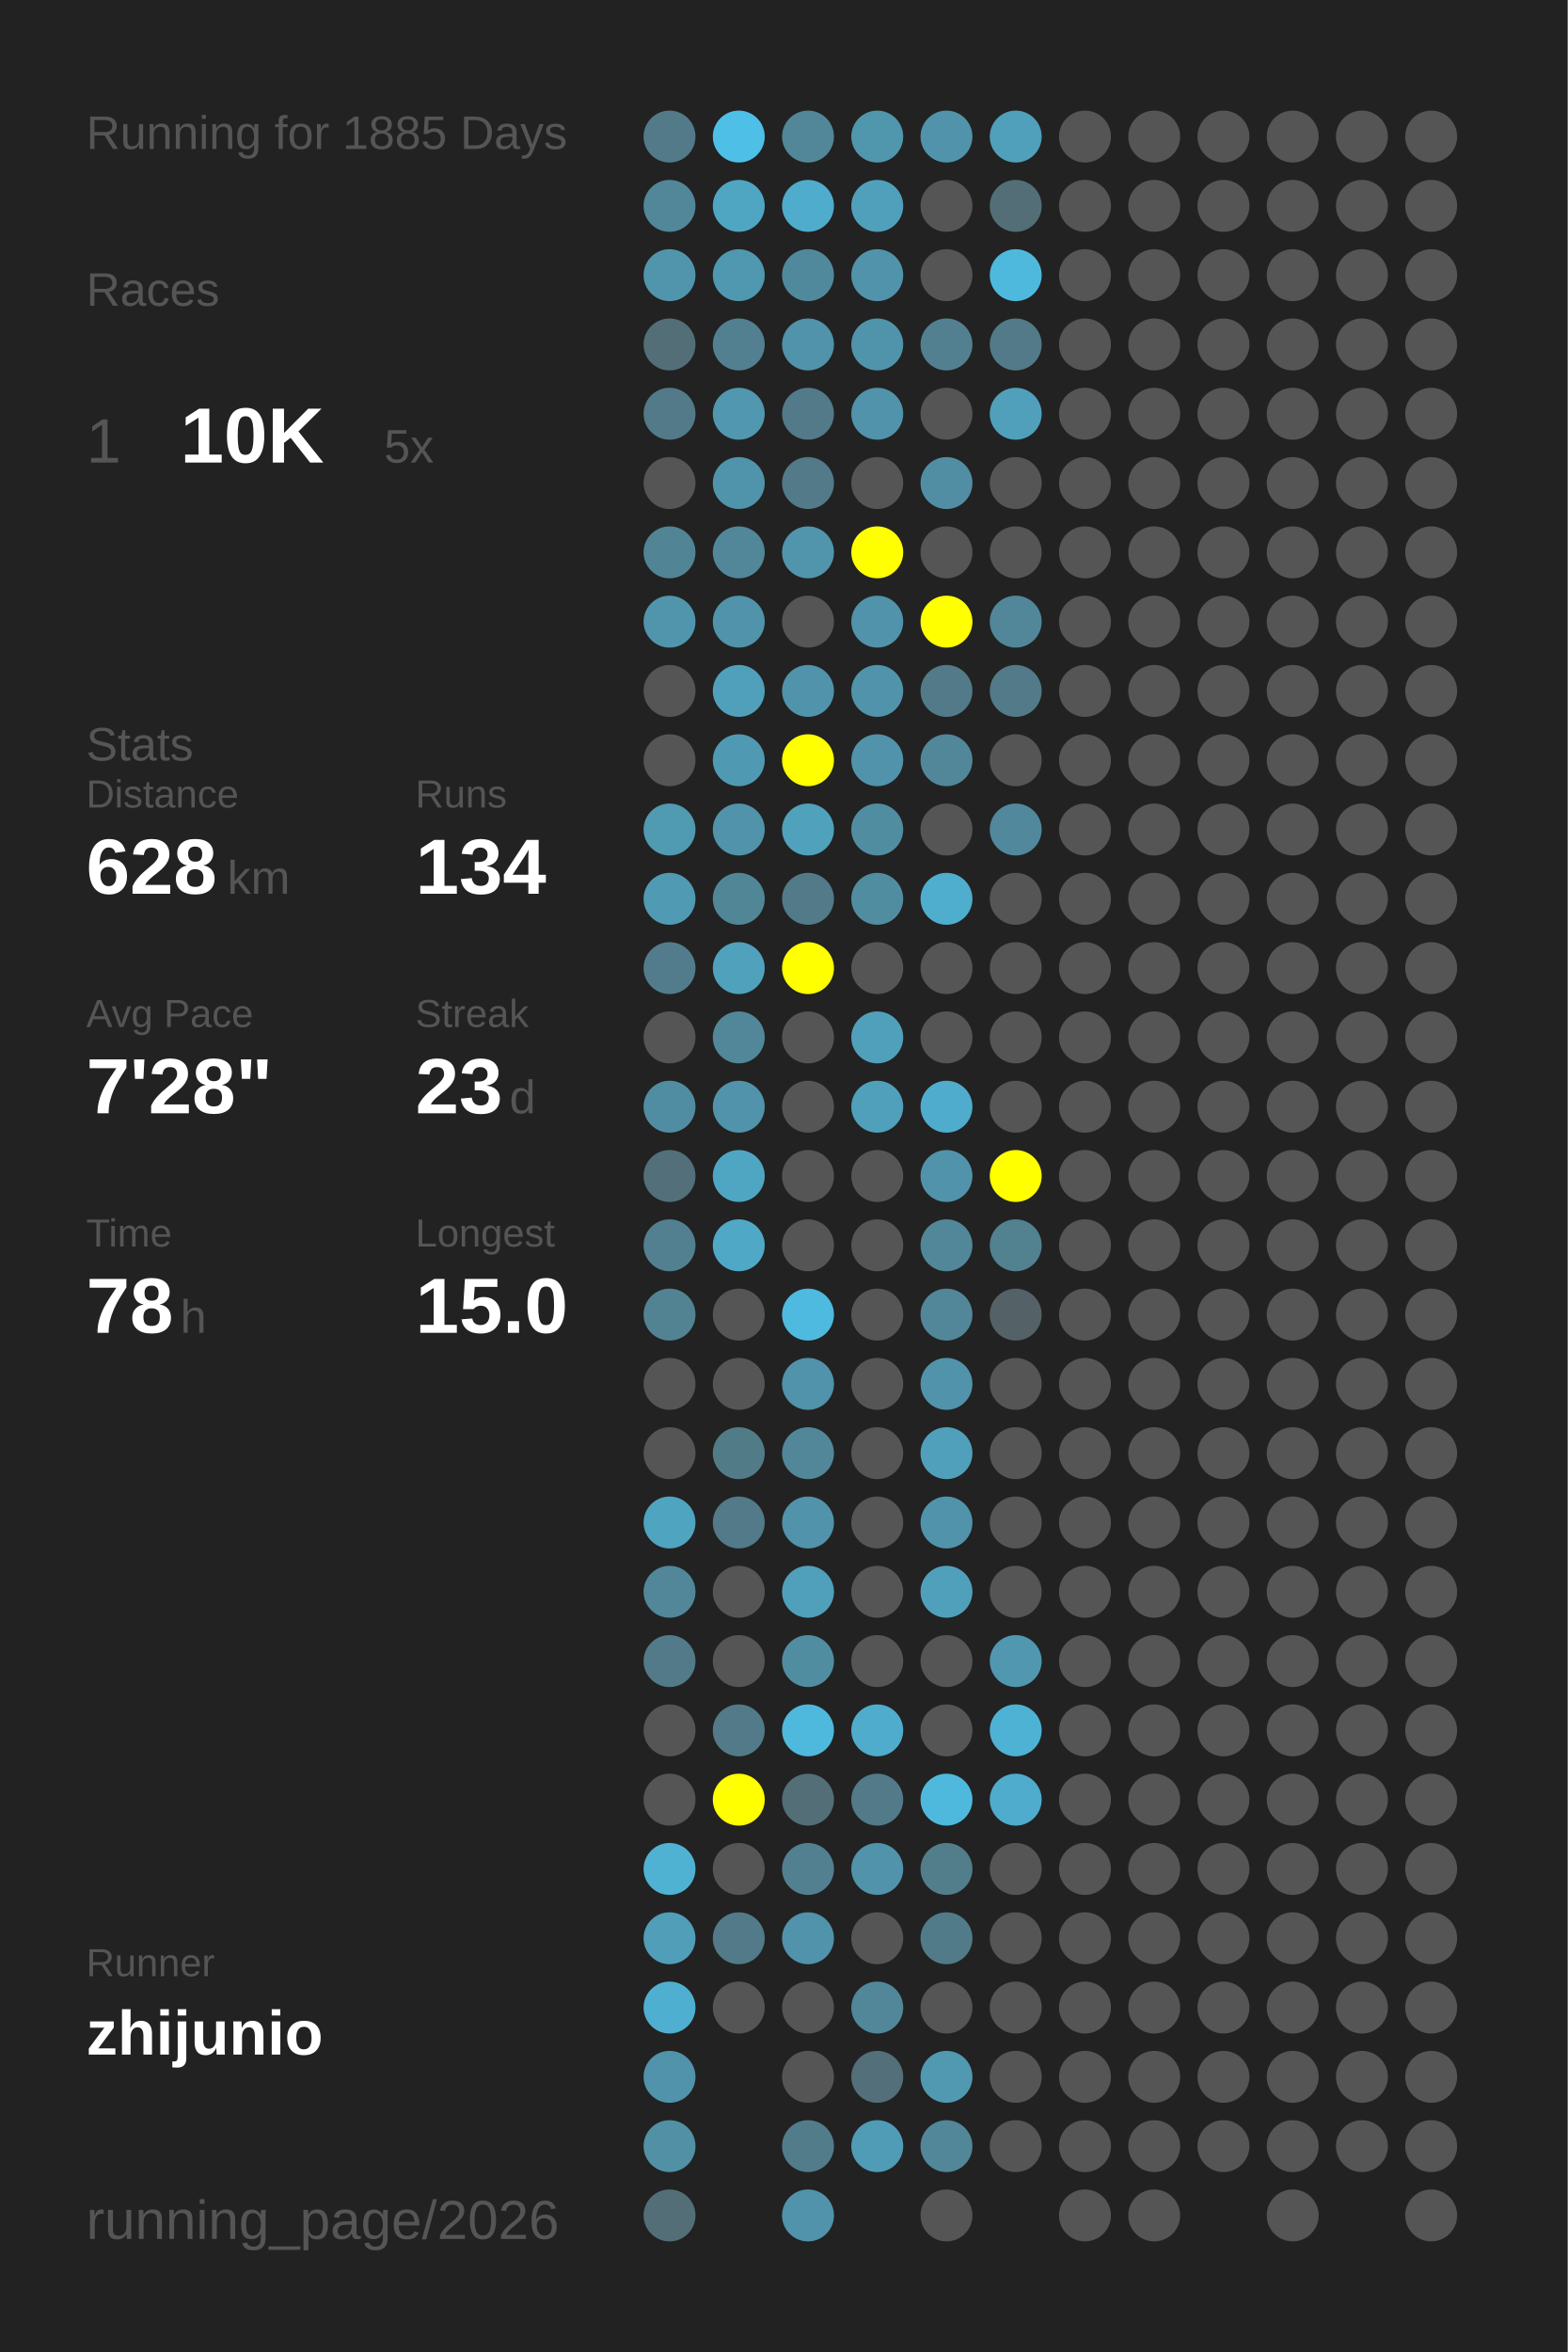
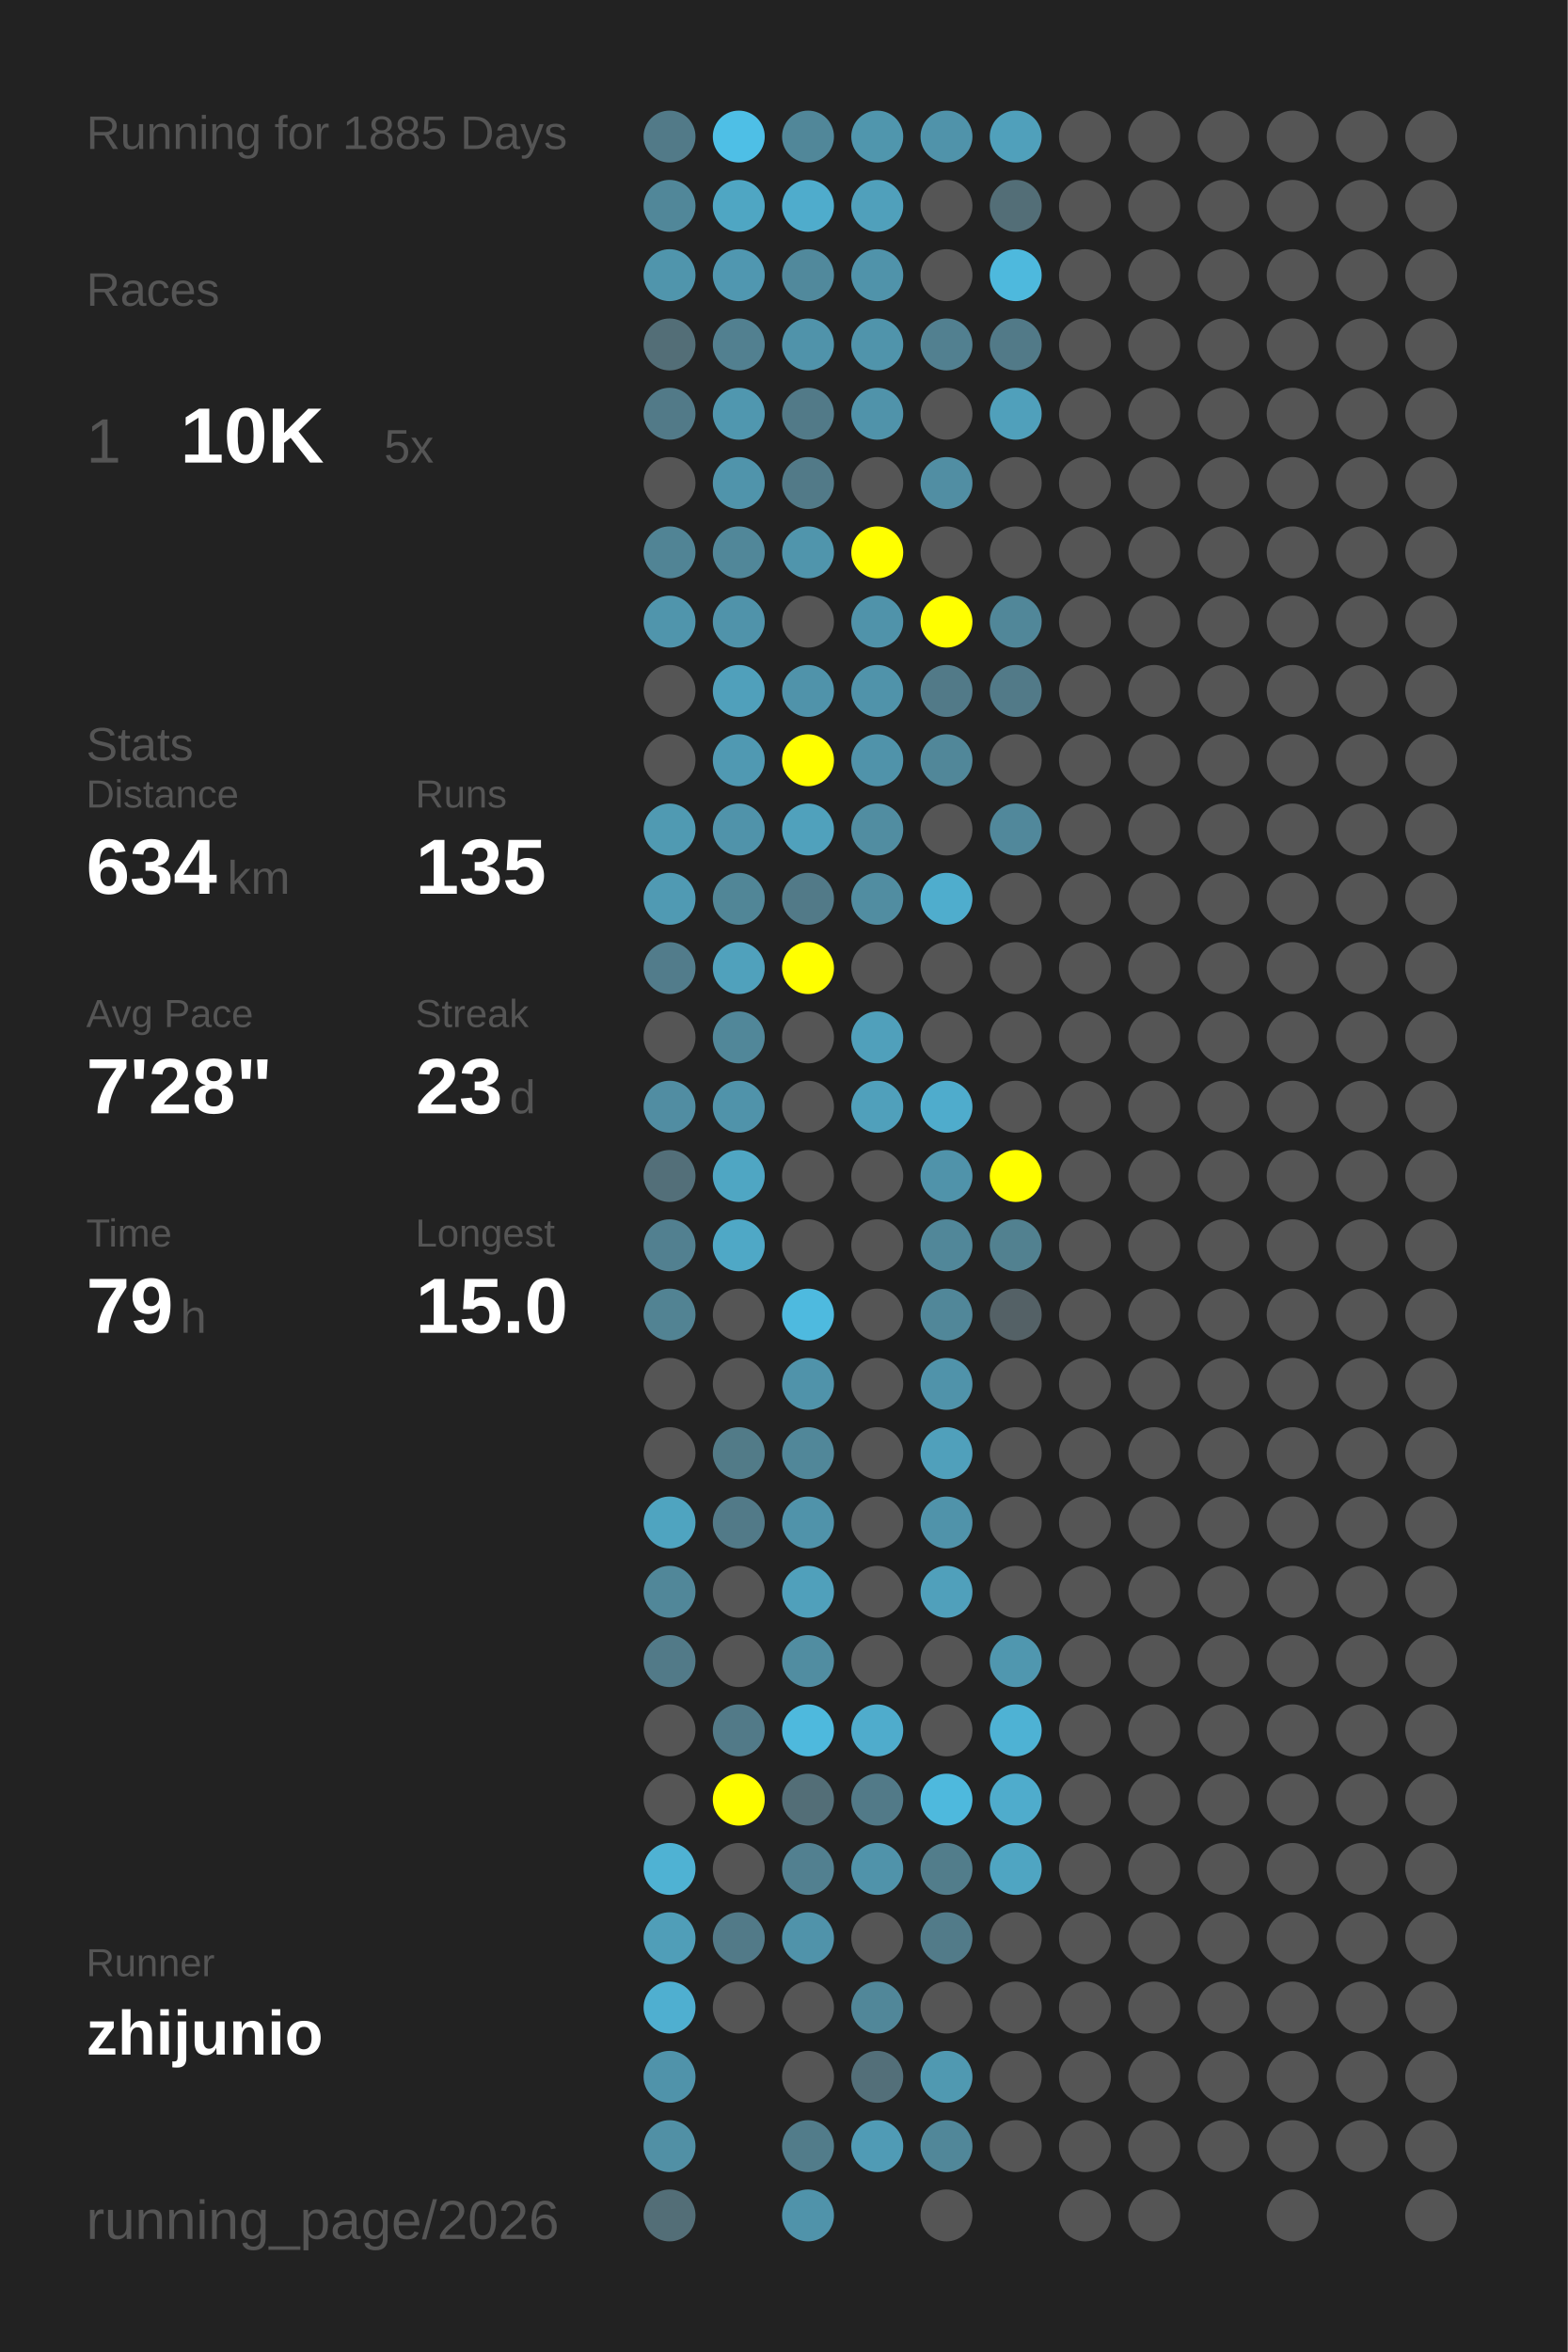
<svg xmlns="http://www.w3.org/2000/svg" baseProfile="full" height="300mm" version="1.1" viewBox="0,0,200,300" width="200mm">
  <defs />
  <rect fill="#222222" height="300" width="200" x="0" y="0" />
  <text fill="#555555" style="font-size:6px; font-family:Arial;" x="11" y="19">Running for 1885 Days</text>
  <text fill="#555555" style="font-size:6px; font-family:Arial;" x="11" y="39">Races</text>
  <text fill="#555555" style="font-size:8px; font-family:Arial;" x="11" y="59">1</text>
  <text fill="#FFFFFF" style="font-size:10px; font-family:Arial; font-weight:bold;" x="23" y="59">10K</text>
  <text fill="#555555" style="font-size:6px; font-family:Arial;" x="49" y="59">5x</text>
  <text fill="#555555" style="font-size:6px; font-family:Arial;" x="11" y="97">Stats</text>
  <text fill="#555555" style="font-size:5px; font-family:Arial;" x="11" y="103">Distance</text>
-   <text fill="#FFFFFF" style="font-size:10px; font-family:Arial; font-weight:bold;" x="11" y="114">628</text>
+   <text fill="#FFFFFF" style="font-size:10px; font-family:Arial; font-weight:bold;" x="11" y="114">634</text>
  <text fill="#555555" style="font-size:6px; font-family:Arial;" x="29" y="114">km</text>
  <text fill="#555555" style="font-size:5px; font-family:Arial;" x="53" y="103">Runs</text>
-   <text fill="#FFFFFF" style="font-size:10px; font-family:Arial; font-weight:bold;" x="53" y="114">134</text>
+   <text fill="#FFFFFF" style="font-size:10px; font-family:Arial; font-weight:bold;" x="53" y="114">135</text>
  <text fill="#555555" style="font-size:5px; font-family:Arial;" x="11" y="131">Avg Pace</text>
  <text fill="#FFFFFF" style="font-size:10px; font-family:Arial; font-weight:bold;" x="11" y="142">7'28"</text>
  <text fill="#555555" style="font-size:5px; font-family:Arial;" x="53" y="131">Streak</text>
  <text fill="#FFFFFF" style="font-size:10px; font-family:Arial; font-weight:bold;" x="53" y="142">23</text>
  <text fill="#555555" style="font-size:6px; font-family:Arial;" x="65" y="142">d</text>
  <text fill="#555555" style="font-size:5px; font-family:Arial;" x="11" y="159">Time</text>
-   <text fill="#FFFFFF" style="font-size:10px; font-family:Arial; font-weight:bold;" x="11" y="170">78</text>
+   <text fill="#FFFFFF" style="font-size:10px; font-family:Arial; font-weight:bold;" x="11" y="170">79</text>
  <text fill="#555555" style="font-size:6px; font-family:Arial;" x="23" y="170">h</text>
  <text fill="#555555" style="font-size:5px; font-family:Arial;" x="53" y="159">Longest</text>
  <text fill="#FFFFFF" style="font-size:10px; font-family:Arial; font-weight:bold;" x="53" y="170">15.0</text>
  <text fill="#555555" style="font-size:5px; font-family:Arial;" x="11" y="252.065">Runner</text>
  <text fill="#FFFFFF" style="font-size:8px; font-family:Arial; font-weight:bold;" x="11" y="262.065">zhijunio</text>
  <text fill="#555555" style="font-size:7px; font-family:Arial;" x="11" y="285.581">running_page/2026</text>
  <circle cx="85.417" cy="17.419" fill="#527a88" r="3.312" />
  <circle cx="85.417" cy="26.258" fill="#518799" r="3.312" />
  <circle cx="85.417" cy="35.097" fill="#5095ac" r="3.312" />
  <circle cx="85.417" cy="43.935" fill="#536e77" r="3.312" />
  <circle cx="85.417" cy="52.774" fill="#527a88" r="3.312" />
  <circle cx="85.417" cy="61.613" fill="#555555" r="3.312" />
  <circle cx="85.417" cy="70.452" fill="#518495" r="3.312" />
  <circle cx="85.417" cy="79.29" fill="#5095ac" r="3.312" />
  <circle cx="85.417" cy="88.129" fill="#555555" r="3.312" />
  <circle cx="85.417" cy="96.968" fill="#555555" r="3.312" />
  <circle cx="85.417" cy="105.806" fill="#509ab2" r="3.312" />
  <circle cx="85.417" cy="114.645" fill="#509ab3" r="3.312" />
  <circle cx="85.417" cy="123.484" fill="#527c8b" r="3.312" />
  <circle cx="85.417" cy="132.323" fill="#555555" r="3.312" />
  <circle cx="85.417" cy="141.161" fill="#518da2" r="3.312" />
  <circle cx="85.417" cy="150" fill="#536f79" r="3.312" />
  <circle cx="85.417" cy="158.839" fill="#528090" r="3.312" />
  <circle cx="85.417" cy="167.677" fill="#528393" r="3.312" />
  <circle cx="85.417" cy="176.516" fill="#555555" r="3.312" />
  <circle cx="85.417" cy="185.355" fill="#555555" r="3.312" />
  <circle cx="85.417" cy="194.194" fill="#4fa4c0" r="3.312" />
  <circle cx="85.417" cy="203.032" fill="#518799" r="3.312" />
  <circle cx="85.417" cy="211.871" fill="#527a88" r="3.312" />
  <circle cx="85.417" cy="220.71" fill="#555555" r="3.312" />
  <circle cx="85.417" cy="229.548" fill="#555555" r="3.312" />
  <circle cx="85.417" cy="238.387" fill="#4fb2d3" r="3.312" />
  <circle cx="85.417" cy="247.226" fill="#509eb8" r="3.312" />
  <circle cx="85.417" cy="256.065" fill="#4fafd0" r="3.312" />
  <circle cx="85.417" cy="264.903" fill="#5093aa" r="3.312" />
  <circle cx="85.417" cy="273.742" fill="#5190a5" r="3.312" />
  <circle cx="85.417" cy="282.581" fill="#536e77" r="3.312" />
  <circle cx="94.25" cy="17.419" fill="#4ebfe6" r="3.312" />
  <circle cx="94.25" cy="26.258" fill="#4fa6c3" r="3.312" />
  <circle cx="94.25" cy="35.097" fill="#5097b0" r="3.312" />
  <circle cx="94.25" cy="43.935" fill="#528090" r="3.312" />
  <circle cx="94.25" cy="52.774" fill="#5097af" r="3.312" />
  <circle cx="94.25" cy="61.613" fill="#5094ab" r="3.312" />
  <circle cx="94.25" cy="70.452" fill="#518799" r="3.312" />
  <circle cx="94.25" cy="79.29" fill="#5093aa" r="3.312" />
  <circle cx="94.25" cy="88.129" fill="#50a0bb" r="3.312" />
  <circle cx="94.25" cy="96.968" fill="#5099b2" r="3.312" />
  <circle cx="94.25" cy="105.806" fill="#5093aa" r="3.312" />
  <circle cx="94.25" cy="114.645" fill="#518697" r="3.312" />
  <circle cx="94.25" cy="123.484" fill="#50a1bc" r="3.312" />
  <circle cx="94.25" cy="132.323" fill="#518799" r="3.312" />
  <circle cx="94.25" cy="141.161" fill="#5093aa" r="3.312" />
  <circle cx="94.25" cy="150" fill="#4fa6c3" r="3.312" />
  <circle cx="94.25" cy="158.839" fill="#4fa8c6" r="3.312" />
  <circle cx="94.25" cy="167.677" fill="#555555" r="3.312" />
  <circle cx="94.25" cy="176.516" fill="#555555" r="3.312" />
  <circle cx="94.25" cy="185.355" fill="#527b88" r="3.312" />
  <circle cx="94.25" cy="194.194" fill="#527a88" r="3.312" />
  <circle cx="94.25" cy="203.032" fill="#555555" r="3.312" />
  <circle cx="94.25" cy="211.871" fill="#555555" r="3.312" />
  <circle cx="94.25" cy="220.71" fill="#527a88" r="3.312" />
  <circle cx="94.25" cy="229.548" fill="#FFFF00" r="3.312" />
  <circle cx="94.25" cy="238.387" fill="#555555" r="3.312" />
  <circle cx="94.25" cy="247.226" fill="#527a88" r="3.312" />
  <circle cx="94.25" cy="256.065" fill="#555555" r="3.312" />
  <circle cx="103.083" cy="17.419" fill="#518799" r="3.312" />
  <circle cx="103.083" cy="26.258" fill="#4faccc" r="3.312" />
  <circle cx="103.083" cy="35.097" fill="#51899c" r="3.312" />
  <circle cx="103.083" cy="43.935" fill="#5093aa" r="3.312" />
  <circle cx="103.083" cy="52.774" fill="#527a88" r="3.312" />
  <circle cx="103.083" cy="61.613" fill="#527a88" r="3.312" />
  <circle cx="103.083" cy="70.452" fill="#5095ac" r="3.312" />
  <circle cx="103.083" cy="79.29" fill="#555555" r="3.312" />
  <circle cx="103.083" cy="88.129" fill="#5093aa" r="3.312" />
  <circle cx="103.083" cy="96.968" fill="#FFFF00" r="3.312" />
  <circle cx="103.083" cy="105.806" fill="#50a1bc" r="3.312" />
  <circle cx="103.083" cy="114.645" fill="#527a88" r="3.312" />
  <circle cx="103.083" cy="123.484" fill="#FFFF00" r="3.312" />
  <circle cx="103.083" cy="132.323" fill="#555555" r="3.312" />
  <circle cx="103.083" cy="141.161" fill="#555555" r="3.312" />
  <circle cx="103.083" cy="150" fill="#555555" r="3.312" />
  <circle cx="103.083" cy="158.839" fill="#555555" r="3.312" />
  <circle cx="103.083" cy="167.677" fill="#4ebadf" r="3.312" />
  <circle cx="103.083" cy="176.516" fill="#5093aa" r="3.312" />
  <circle cx="103.083" cy="185.355" fill="#518799" r="3.312" />
  <circle cx="103.083" cy="194.194" fill="#5093aa" r="3.312" />
  <circle cx="103.083" cy="203.032" fill="#50a0bb" r="3.312" />
  <circle cx="103.083" cy="211.871" fill="#518da1" r="3.312" />
  <circle cx="103.083" cy="220.71" fill="#4eb9dd" r="3.312" />
  <circle cx="103.083" cy="229.548" fill="#536e77" r="3.312" />
  <circle cx="103.083" cy="238.387" fill="#528090" r="3.312" />
  <circle cx="103.083" cy="247.226" fill="#5093aa" r="3.312" />
  <circle cx="103.083" cy="256.065" fill="#555555" r="3.312" />
  <circle cx="103.083" cy="264.903" fill="#555555" r="3.312" />
  <circle cx="103.083" cy="273.742" fill="#527c8a" r="3.312" />
  <circle cx="103.083" cy="282.581" fill="#5093aa" r="3.312" />
  <circle cx="111.917" cy="17.419" fill="#5096ad" r="3.312" />
  <circle cx="111.917" cy="26.258" fill="#50a0bb" r="3.312" />
  <circle cx="111.917" cy="35.097" fill="#5093aa" r="3.312" />
  <circle cx="111.917" cy="43.935" fill="#5094ab" r="3.312" />
  <circle cx="111.917" cy="52.774" fill="#5093aa" r="3.312" />
  <circle cx="111.917" cy="61.613" fill="#555555" r="3.312" />
  <circle cx="111.917" cy="70.452" fill="#FFFF00" r="3.312" />
  <circle cx="111.917" cy="79.29" fill="#5093aa" r="3.312" />
  <circle cx="111.917" cy="88.129" fill="#5093aa" r="3.312" />
  <circle cx="111.917" cy="96.968" fill="#5093aa" r="3.312" />
  <circle cx="111.917" cy="105.806" fill="#518da1" r="3.312" />
  <circle cx="111.917" cy="114.645" fill="#518da1" r="3.312" />
  <circle cx="111.917" cy="123.484" fill="#555555" r="3.312" />
  <circle cx="111.917" cy="132.323" fill="#50a0bb" r="3.312" />
  <circle cx="111.917" cy="141.161" fill="#50a0bb" r="3.312" />
  <circle cx="111.917" cy="150" fill="#555555" r="3.312" />
  <circle cx="111.917" cy="158.839" fill="#555555" r="3.312" />
  <circle cx="111.917" cy="167.677" fill="#555555" r="3.312" />
  <circle cx="111.917" cy="176.516" fill="#555555" r="3.312" />
  <circle cx="111.917" cy="185.355" fill="#555555" r="3.312" />
  <circle cx="111.917" cy="194.194" fill="#555555" r="3.312" />
  <circle cx="111.917" cy="203.032" fill="#555555" r="3.312" />
  <circle cx="111.917" cy="211.871" fill="#555555" r="3.312" />
  <circle cx="111.917" cy="220.71" fill="#4faccc" r="3.312" />
  <circle cx="111.917" cy="229.548" fill="#527a88" r="3.312" />
  <circle cx="111.917" cy="238.387" fill="#5093aa" r="3.312" />
  <circle cx="111.917" cy="247.226" fill="#555555" r="3.312" />
  <circle cx="111.917" cy="256.065" fill="#518799" r="3.312" />
  <circle cx="111.917" cy="264.903" fill="#536f79" r="3.312" />
  <circle cx="111.917" cy="273.742" fill="#509bb5" r="3.312" />
  <circle cx="120.75" cy="17.419" fill="#5093aa" r="3.312" />
  <circle cx="120.75" cy="26.258" fill="#555555" r="3.312" />
  <circle cx="120.75" cy="35.097" fill="#555555" r="3.312" />
  <circle cx="120.75" cy="43.935" fill="#528090" r="3.312" />
  <circle cx="120.75" cy="52.774" fill="#555555" r="3.312" />
  <circle cx="120.75" cy="61.613" fill="#518ea3" r="3.312" />
  <circle cx="120.75" cy="70.452" fill="#555555" r="3.312" />
  <circle cx="120.75" cy="79.29" fill="#FFFF00" r="3.312" />
  <circle cx="120.75" cy="88.129" fill="#527a88" r="3.312" />
  <circle cx="120.75" cy="96.968" fill="#518799" r="3.312" />
  <circle cx="120.75" cy="105.806" fill="#555555" r="3.312" />
  <circle cx="120.75" cy="114.645" fill="#4fadcd" r="3.312" />
  <circle cx="120.75" cy="123.484" fill="#555555" r="3.312" />
  <circle cx="120.75" cy="132.323" fill="#555555" r="3.312" />
  <circle cx="120.75" cy="141.161" fill="#4faccc" r="3.312" />
  <circle cx="120.75" cy="150" fill="#5093aa" r="3.312" />
  <circle cx="120.75" cy="158.839" fill="#518799" r="3.312" />
  <circle cx="120.75" cy="167.677" fill="#518799" r="3.312" />
  <circle cx="120.75" cy="176.516" fill="#5093aa" r="3.312" />
  <circle cx="120.75" cy="185.355" fill="#50a0bb" r="3.312" />
  <circle cx="120.75" cy="194.194" fill="#5093aa" r="3.312" />
  <circle cx="120.75" cy="203.032" fill="#50a0bb" r="3.312" />
  <circle cx="120.75" cy="211.871" fill="#555555" r="3.312" />
  <circle cx="120.75" cy="220.71" fill="#555555" r="3.312" />
  <circle cx="120.75" cy="229.548" fill="#4eb9dd" r="3.312" />
  <circle cx="120.75" cy="238.387" fill="#527d8b" r="3.312" />
  <circle cx="120.75" cy="247.226" fill="#527b89" r="3.312" />
  <circle cx="120.75" cy="256.065" fill="#555555" r="3.312" />
  <circle cx="120.75" cy="264.903" fill="#5099b1" r="3.312" />
  <circle cx="120.75" cy="273.742" fill="#518799" r="3.312" />
  <circle cx="120.75" cy="282.581" fill="#555555" r="3.312" />
  <circle cx="129.583" cy="17.419" fill="#50a0bb" r="3.312" />
  <circle cx="129.583" cy="26.258" fill="#536e77" r="3.312" />
  <circle cx="129.583" cy="35.097" fill="#4eb9dd" r="3.312" />
  <circle cx="129.583" cy="43.935" fill="#527a88" r="3.312" />
  <circle cx="129.583" cy="52.774" fill="#50a0bb" r="3.312" />
  <circle cx="129.583" cy="61.613" fill="#555555" r="3.312" />
  <circle cx="129.583" cy="70.452" fill="#555555" r="3.312" />
  <circle cx="129.583" cy="79.29" fill="#518799" r="3.312" />
  <circle cx="129.583" cy="88.129" fill="#527a88" r="3.312" />
  <circle cx="129.583" cy="96.968" fill="#555555" r="3.312" />
  <circle cx="129.583" cy="105.806" fill="#51889b" r="3.312" />
  <circle cx="129.583" cy="114.645" fill="#555555" r="3.312" />
  <circle cx="129.583" cy="123.484" fill="#555555" r="3.312" />
  <circle cx="129.583" cy="132.323" fill="#555555" r="3.312" />
  <circle cx="129.583" cy="141.161" fill="#555555" r="3.312" />
  <circle cx="129.583" cy="150" fill="#FFFF00" r="3.312" />
  <circle cx="129.583" cy="158.839" fill="#528190" r="3.312" />
  <circle cx="129.583" cy="167.677" fill="#546166" r="3.312" />
  <circle cx="129.583" cy="176.516" fill="#555555" r="3.312" />
  <circle cx="129.583" cy="185.355" fill="#555555" r="3.312" />
  <circle cx="129.583" cy="194.194" fill="#555555" r="3.312" />
  <circle cx="129.583" cy="203.032" fill="#555555" r="3.312" />
  <circle cx="129.583" cy="211.871" fill="#5097af" r="3.312" />
  <circle cx="129.583" cy="220.71" fill="#4eb2d4" r="3.312" />
  <circle cx="129.583" cy="229.548" fill="#4faccc" r="3.312" />
-   <circle cx="129.583" cy="238.387" fill="#555555" r="3.312" />
+   <circle cx="129.583" cy="238.387" fill="#4fa5c2" r="3.312" />
  <circle cx="129.583" cy="247.226" fill="#555555" r="3.312" />
  <circle cx="129.583" cy="256.065" fill="#555555" r="3.312" />
  <circle cx="129.583" cy="264.903" fill="#555555" r="3.312" />
  <circle cx="129.583" cy="273.742" fill="#555555" r="3.312" />
  <circle cx="138.417" cy="17.419" fill="#555555" r="3.312" />
  <circle cx="138.417" cy="26.258" fill="#555555" r="3.312" />
  <circle cx="138.417" cy="35.097" fill="#555555" r="3.312" />
  <circle cx="138.417" cy="43.935" fill="#555555" r="3.312" />
  <circle cx="138.417" cy="52.774" fill="#555555" r="3.312" />
  <circle cx="138.417" cy="61.613" fill="#555555" r="3.312" />
  <circle cx="138.417" cy="70.452" fill="#555555" r="3.312" />
  <circle cx="138.417" cy="79.29" fill="#555555" r="3.312" />
  <circle cx="138.417" cy="88.129" fill="#555555" r="3.312" />
  <circle cx="138.417" cy="96.968" fill="#555555" r="3.312" />
  <circle cx="138.417" cy="105.806" fill="#555555" r="3.312" />
  <circle cx="138.417" cy="114.645" fill="#555555" r="3.312" />
  <circle cx="138.417" cy="123.484" fill="#555555" r="3.312" />
  <circle cx="138.417" cy="132.323" fill="#555555" r="3.312" />
  <circle cx="138.417" cy="141.161" fill="#555555" r="3.312" />
  <circle cx="138.417" cy="150" fill="#555555" r="3.312" />
  <circle cx="138.417" cy="158.839" fill="#555555" r="3.312" />
  <circle cx="138.417" cy="167.677" fill="#555555" r="3.312" />
  <circle cx="138.417" cy="176.516" fill="#555555" r="3.312" />
  <circle cx="138.417" cy="185.355" fill="#555555" r="3.312" />
  <circle cx="138.417" cy="194.194" fill="#555555" r="3.312" />
  <circle cx="138.417" cy="203.032" fill="#555555" r="3.312" />
  <circle cx="138.417" cy="211.871" fill="#555555" r="3.312" />
  <circle cx="138.417" cy="220.71" fill="#555555" r="3.312" />
  <circle cx="138.417" cy="229.548" fill="#555555" r="3.312" />
  <circle cx="138.417" cy="238.387" fill="#555555" r="3.312" />
  <circle cx="138.417" cy="247.226" fill="#555555" r="3.312" />
  <circle cx="138.417" cy="256.065" fill="#555555" r="3.312" />
  <circle cx="138.417" cy="264.903" fill="#555555" r="3.312" />
  <circle cx="138.417" cy="273.742" fill="#555555" r="3.312" />
  <circle cx="138.417" cy="282.581" fill="#555555" r="3.312" />
  <circle cx="147.25" cy="17.419" fill="#555555" r="3.312" />
  <circle cx="147.25" cy="26.258" fill="#555555" r="3.312" />
  <circle cx="147.25" cy="35.097" fill="#555555" r="3.312" />
  <circle cx="147.25" cy="43.935" fill="#555555" r="3.312" />
  <circle cx="147.25" cy="52.774" fill="#555555" r="3.312" />
  <circle cx="147.25" cy="61.613" fill="#555555" r="3.312" />
  <circle cx="147.25" cy="70.452" fill="#555555" r="3.312" />
  <circle cx="147.25" cy="79.29" fill="#555555" r="3.312" />
  <circle cx="147.25" cy="88.129" fill="#555555" r="3.312" />
  <circle cx="147.25" cy="96.968" fill="#555555" r="3.312" />
  <circle cx="147.25" cy="105.806" fill="#555555" r="3.312" />
  <circle cx="147.25" cy="114.645" fill="#555555" r="3.312" />
  <circle cx="147.25" cy="123.484" fill="#555555" r="3.312" />
  <circle cx="147.25" cy="132.323" fill="#555555" r="3.312" />
  <circle cx="147.25" cy="141.161" fill="#555555" r="3.312" />
  <circle cx="147.25" cy="150" fill="#555555" r="3.312" />
  <circle cx="147.25" cy="158.839" fill="#555555" r="3.312" />
  <circle cx="147.25" cy="167.677" fill="#555555" r="3.312" />
  <circle cx="147.25" cy="176.516" fill="#555555" r="3.312" />
  <circle cx="147.25" cy="185.355" fill="#555555" r="3.312" />
  <circle cx="147.25" cy="194.194" fill="#555555" r="3.312" />
  <circle cx="147.25" cy="203.032" fill="#555555" r="3.312" />
  <circle cx="147.25" cy="211.871" fill="#555555" r="3.312" />
  <circle cx="147.25" cy="220.71" fill="#555555" r="3.312" />
  <circle cx="147.25" cy="229.548" fill="#555555" r="3.312" />
  <circle cx="147.25" cy="238.387" fill="#555555" r="3.312" />
  <circle cx="147.25" cy="247.226" fill="#555555" r="3.312" />
  <circle cx="147.25" cy="256.065" fill="#555555" r="3.312" />
  <circle cx="147.25" cy="264.903" fill="#555555" r="3.312" />
  <circle cx="147.25" cy="273.742" fill="#555555" r="3.312" />
  <circle cx="147.25" cy="282.581" fill="#555555" r="3.312" />
  <circle cx="156.083" cy="17.419" fill="#555555" r="3.312" />
  <circle cx="156.083" cy="26.258" fill="#555555" r="3.312" />
  <circle cx="156.083" cy="35.097" fill="#555555" r="3.312" />
  <circle cx="156.083" cy="43.935" fill="#555555" r="3.312" />
  <circle cx="156.083" cy="52.774" fill="#555555" r="3.312" />
  <circle cx="156.083" cy="61.613" fill="#555555" r="3.312" />
  <circle cx="156.083" cy="70.452" fill="#555555" r="3.312" />
  <circle cx="156.083" cy="79.29" fill="#555555" r="3.312" />
  <circle cx="156.083" cy="88.129" fill="#555555" r="3.312" />
  <circle cx="156.083" cy="96.968" fill="#555555" r="3.312" />
  <circle cx="156.083" cy="105.806" fill="#555555" r="3.312" />
  <circle cx="156.083" cy="114.645" fill="#555555" r="3.312" />
  <circle cx="156.083" cy="123.484" fill="#555555" r="3.312" />
  <circle cx="156.083" cy="132.323" fill="#555555" r="3.312" />
  <circle cx="156.083" cy="141.161" fill="#555555" r="3.312" />
  <circle cx="156.083" cy="150" fill="#555555" r="3.312" />
  <circle cx="156.083" cy="158.839" fill="#555555" r="3.312" />
  <circle cx="156.083" cy="167.677" fill="#555555" r="3.312" />
  <circle cx="156.083" cy="176.516" fill="#555555" r="3.312" />
  <circle cx="156.083" cy="185.355" fill="#555555" r="3.312" />
  <circle cx="156.083" cy="194.194" fill="#555555" r="3.312" />
  <circle cx="156.083" cy="203.032" fill="#555555" r="3.312" />
  <circle cx="156.083" cy="211.871" fill="#555555" r="3.312" />
  <circle cx="156.083" cy="220.71" fill="#555555" r="3.312" />
  <circle cx="156.083" cy="229.548" fill="#555555" r="3.312" />
  <circle cx="156.083" cy="238.387" fill="#555555" r="3.312" />
  <circle cx="156.083" cy="247.226" fill="#555555" r="3.312" />
  <circle cx="156.083" cy="256.065" fill="#555555" r="3.312" />
  <circle cx="156.083" cy="264.903" fill="#555555" r="3.312" />
  <circle cx="156.083" cy="273.742" fill="#555555" r="3.312" />
  <circle cx="164.917" cy="17.419" fill="#555555" r="3.312" />
  <circle cx="164.917" cy="26.258" fill="#555555" r="3.312" />
  <circle cx="164.917" cy="35.097" fill="#555555" r="3.312" />
  <circle cx="164.917" cy="43.935" fill="#555555" r="3.312" />
  <circle cx="164.917" cy="52.774" fill="#555555" r="3.312" />
  <circle cx="164.917" cy="61.613" fill="#555555" r="3.312" />
  <circle cx="164.917" cy="70.452" fill="#555555" r="3.312" />
  <circle cx="164.917" cy="79.29" fill="#555555" r="3.312" />
  <circle cx="164.917" cy="88.129" fill="#555555" r="3.312" />
  <circle cx="164.917" cy="96.968" fill="#555555" r="3.312" />
  <circle cx="164.917" cy="105.806" fill="#555555" r="3.312" />
  <circle cx="164.917" cy="114.645" fill="#555555" r="3.312" />
  <circle cx="164.917" cy="123.484" fill="#555555" r="3.312" />
  <circle cx="164.917" cy="132.323" fill="#555555" r="3.312" />
  <circle cx="164.917" cy="141.161" fill="#555555" r="3.312" />
  <circle cx="164.917" cy="150" fill="#555555" r="3.312" />
  <circle cx="164.917" cy="158.839" fill="#555555" r="3.312" />
  <circle cx="164.917" cy="167.677" fill="#555555" r="3.312" />
  <circle cx="164.917" cy="176.516" fill="#555555" r="3.312" />
  <circle cx="164.917" cy="185.355" fill="#555555" r="3.312" />
  <circle cx="164.917" cy="194.194" fill="#555555" r="3.312" />
  <circle cx="164.917" cy="203.032" fill="#555555" r="3.312" />
  <circle cx="164.917" cy="211.871" fill="#555555" r="3.312" />
  <circle cx="164.917" cy="220.71" fill="#555555" r="3.312" />
  <circle cx="164.917" cy="229.548" fill="#555555" r="3.312" />
  <circle cx="164.917" cy="238.387" fill="#555555" r="3.312" />
  <circle cx="164.917" cy="247.226" fill="#555555" r="3.312" />
  <circle cx="164.917" cy="256.065" fill="#555555" r="3.312" />
  <circle cx="164.917" cy="264.903" fill="#555555" r="3.312" />
  <circle cx="164.917" cy="273.742" fill="#555555" r="3.312" />
  <circle cx="164.917" cy="282.581" fill="#555555" r="3.312" />
  <circle cx="173.75" cy="17.419" fill="#555555" r="3.312" />
  <circle cx="173.75" cy="26.258" fill="#555555" r="3.312" />
  <circle cx="173.75" cy="35.097" fill="#555555" r="3.312" />
  <circle cx="173.75" cy="43.935" fill="#555555" r="3.312" />
  <circle cx="173.75" cy="52.774" fill="#555555" r="3.312" />
  <circle cx="173.75" cy="61.613" fill="#555555" r="3.312" />
  <circle cx="173.75" cy="70.452" fill="#555555" r="3.312" />
  <circle cx="173.75" cy="79.29" fill="#555555" r="3.312" />
  <circle cx="173.75" cy="88.129" fill="#555555" r="3.312" />
  <circle cx="173.75" cy="96.968" fill="#555555" r="3.312" />
  <circle cx="173.75" cy="105.806" fill="#555555" r="3.312" />
  <circle cx="173.75" cy="114.645" fill="#555555" r="3.312" />
  <circle cx="173.75" cy="123.484" fill="#555555" r="3.312" />
  <circle cx="173.75" cy="132.323" fill="#555555" r="3.312" />
  <circle cx="173.75" cy="141.161" fill="#555555" r="3.312" />
  <circle cx="173.75" cy="150" fill="#555555" r="3.312" />
  <circle cx="173.75" cy="158.839" fill="#555555" r="3.312" />
  <circle cx="173.75" cy="167.677" fill="#555555" r="3.312" />
  <circle cx="173.75" cy="176.516" fill="#555555" r="3.312" />
  <circle cx="173.75" cy="185.355" fill="#555555" r="3.312" />
  <circle cx="173.75" cy="194.194" fill="#555555" r="3.312" />
  <circle cx="173.75" cy="203.032" fill="#555555" r="3.312" />
  <circle cx="173.75" cy="211.871" fill="#555555" r="3.312" />
  <circle cx="173.75" cy="220.71" fill="#555555" r="3.312" />
  <circle cx="173.75" cy="229.548" fill="#555555" r="3.312" />
  <circle cx="173.75" cy="238.387" fill="#555555" r="3.312" />
  <circle cx="173.75" cy="247.226" fill="#555555" r="3.312" />
  <circle cx="173.75" cy="256.065" fill="#555555" r="3.312" />
  <circle cx="173.75" cy="264.903" fill="#555555" r="3.312" />
  <circle cx="173.75" cy="273.742" fill="#555555" r="3.312" />
  <circle cx="182.583" cy="17.419" fill="#555555" r="3.312" />
  <circle cx="182.583" cy="26.258" fill="#555555" r="3.312" />
  <circle cx="182.583" cy="35.097" fill="#555555" r="3.312" />
  <circle cx="182.583" cy="43.935" fill="#555555" r="3.312" />
  <circle cx="182.583" cy="52.774" fill="#555555" r="3.312" />
  <circle cx="182.583" cy="61.613" fill="#555555" r="3.312" />
  <circle cx="182.583" cy="70.452" fill="#555555" r="3.312" />
  <circle cx="182.583" cy="79.29" fill="#555555" r="3.312" />
  <circle cx="182.583" cy="88.129" fill="#555555" r="3.312" />
  <circle cx="182.583" cy="96.968" fill="#555555" r="3.312" />
  <circle cx="182.583" cy="105.806" fill="#555555" r="3.312" />
  <circle cx="182.583" cy="114.645" fill="#555555" r="3.312" />
  <circle cx="182.583" cy="123.484" fill="#555555" r="3.312" />
  <circle cx="182.583" cy="132.323" fill="#555555" r="3.312" />
  <circle cx="182.583" cy="141.161" fill="#555555" r="3.312" />
  <circle cx="182.583" cy="150" fill="#555555" r="3.312" />
  <circle cx="182.583" cy="158.839" fill="#555555" r="3.312" />
  <circle cx="182.583" cy="167.677" fill="#555555" r="3.312" />
  <circle cx="182.583" cy="176.516" fill="#555555" r="3.312" />
  <circle cx="182.583" cy="185.355" fill="#555555" r="3.312" />
  <circle cx="182.583" cy="194.194" fill="#555555" r="3.312" />
  <circle cx="182.583" cy="203.032" fill="#555555" r="3.312" />
  <circle cx="182.583" cy="211.871" fill="#555555" r="3.312" />
  <circle cx="182.583" cy="220.71" fill="#555555" r="3.312" />
  <circle cx="182.583" cy="229.548" fill="#555555" r="3.312" />
  <circle cx="182.583" cy="238.387" fill="#555555" r="3.312" />
  <circle cx="182.583" cy="247.226" fill="#555555" r="3.312" />
  <circle cx="182.583" cy="256.065" fill="#555555" r="3.312" />
  <circle cx="182.583" cy="264.903" fill="#555555" r="3.312" />
  <circle cx="182.583" cy="273.742" fill="#555555" r="3.312" />
  <circle cx="182.583" cy="282.581" fill="#555555" r="3.312" />
</svg>
